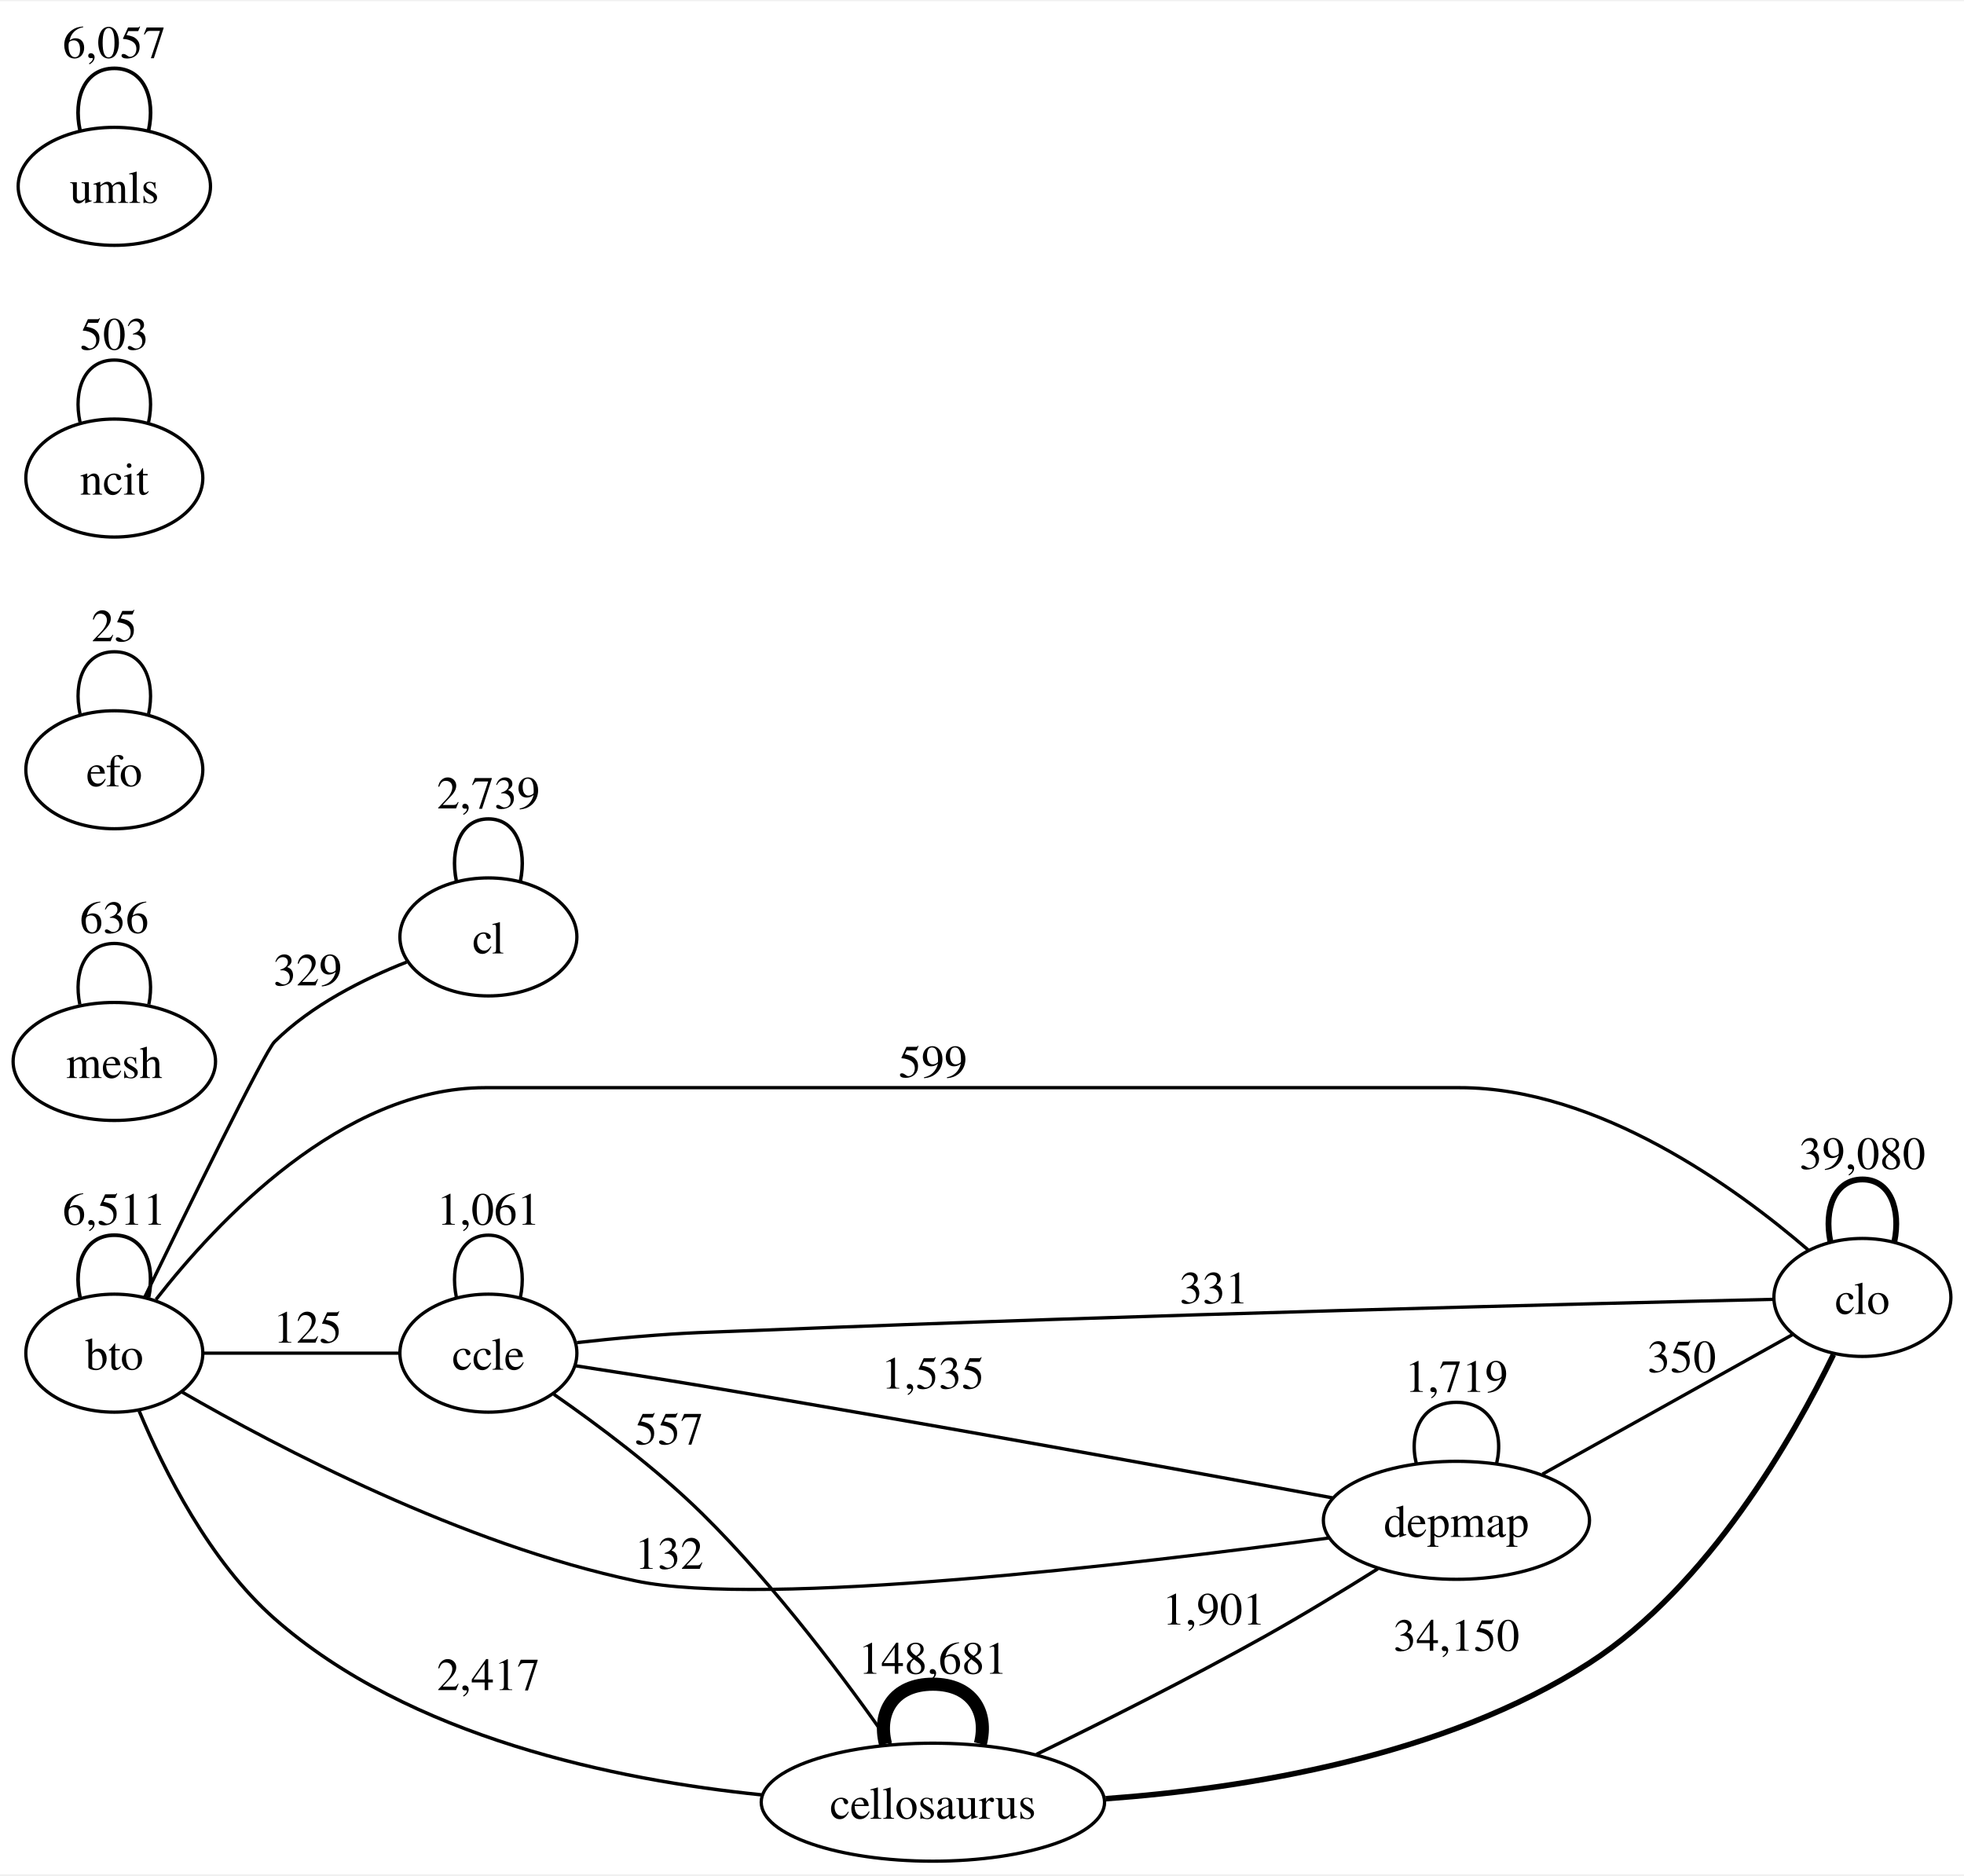
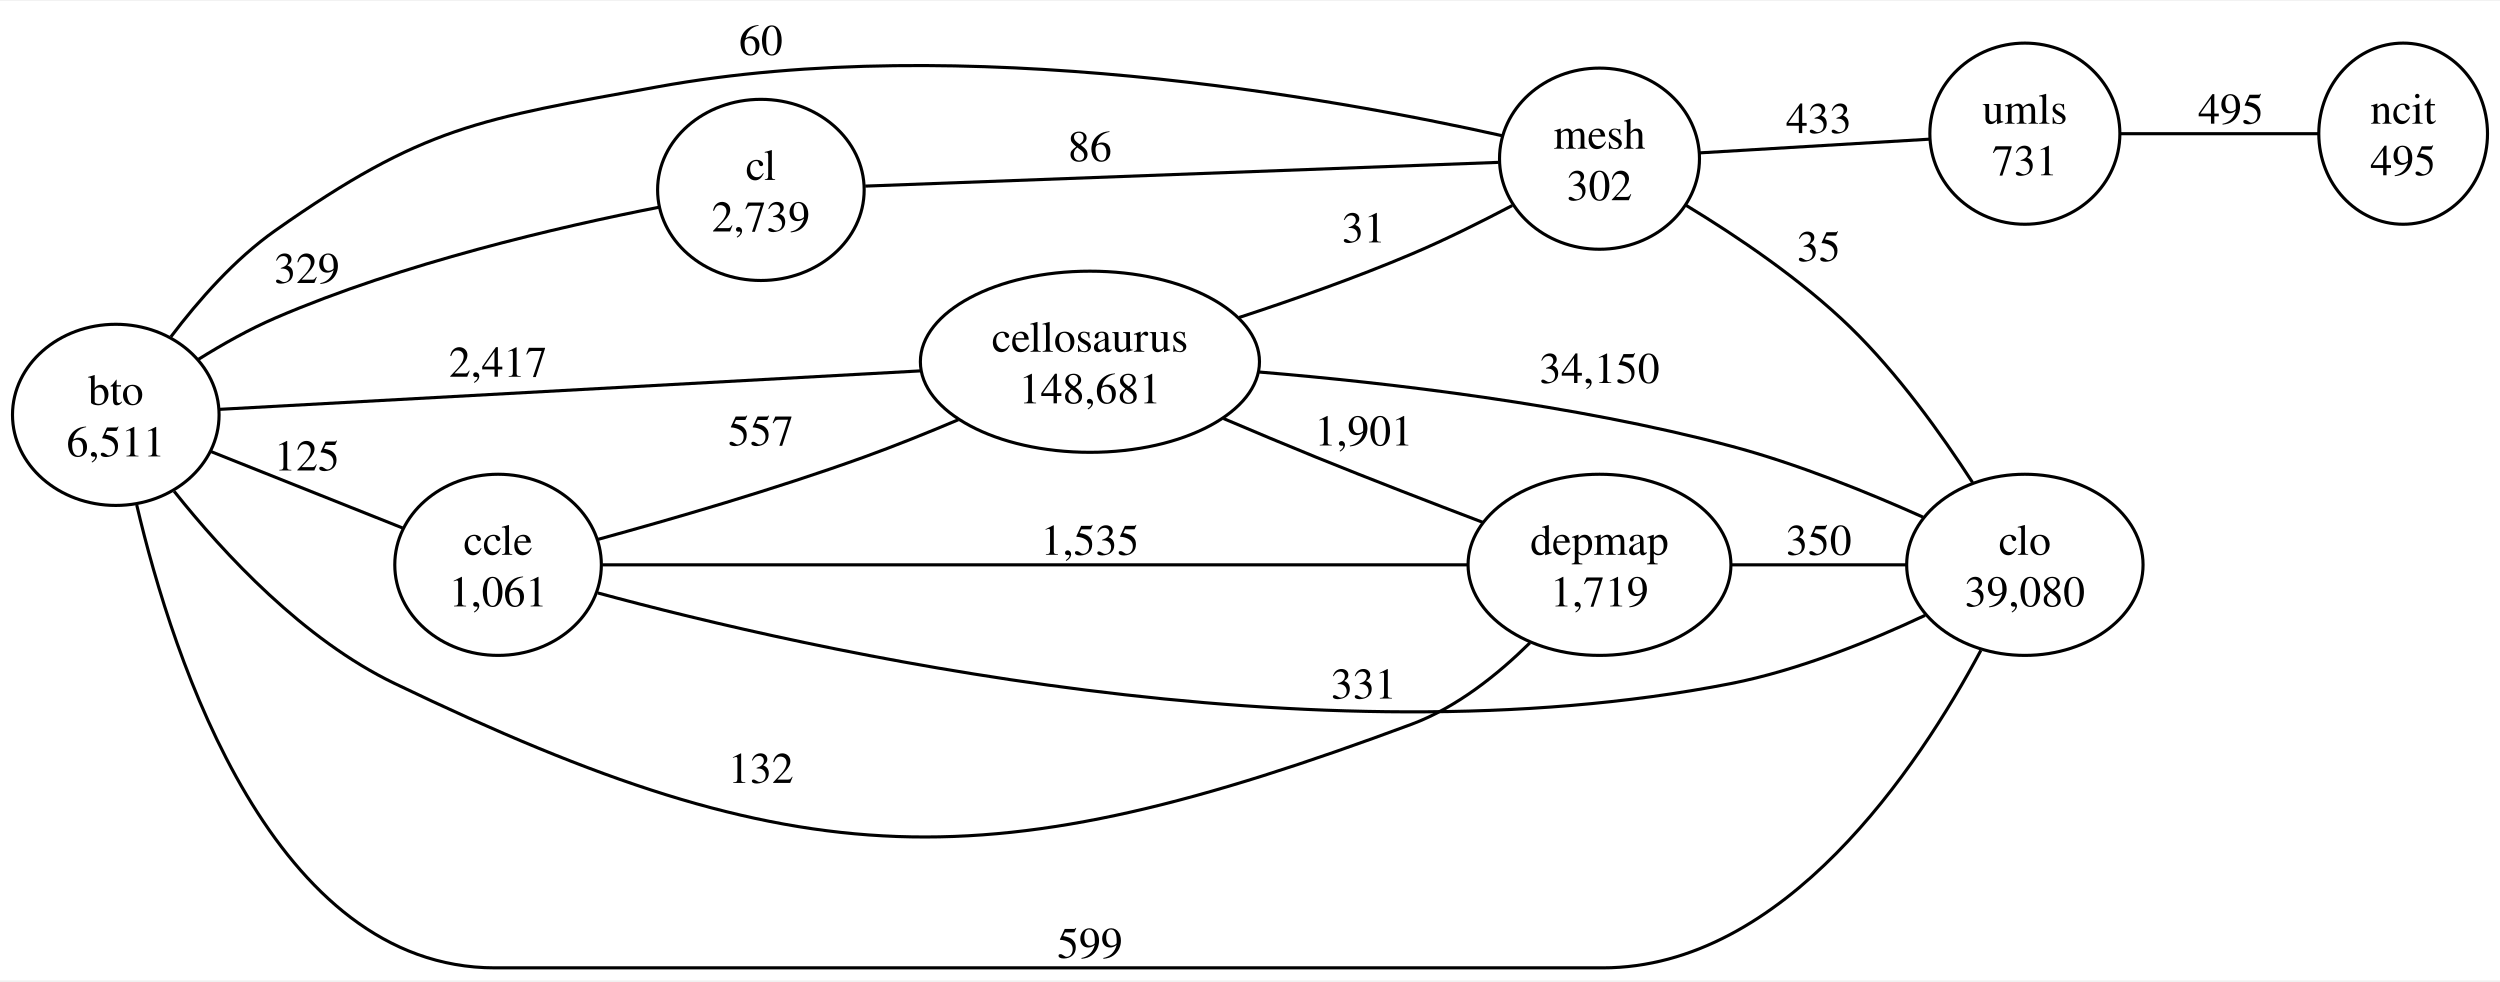
- <svg xmlns="http://www.w3.org/2000/svg" width="599pt" height="572pt" viewBox="0.00 0.00 599.22 571.50">
-   <g id="graph0" class="graph" transform="scale(1 1) rotate(0) translate(4 567.5)">
-     <polygon fill="white" stroke="none" points="-4,4 -4,-567.5 595.22,-567.5 595.22,4 -4,4" />
+ <svg xmlns="http://www.w3.org/2000/svg" width="800pt" height="314pt" viewBox="0.00 0.00 800.19 313.50">
+   <g id="graph0" class="graph" transform="scale(1 1) rotate(0) translate(4 309.5)">
+     <polygon fill="white" stroke="none" points="-4,4 -4,-309.5 796.19,-309.5 796.19,4 -4,4" />
    <g id="node1" class="node">
-       <ellipse fill="none" stroke="black" cx="30.88" cy="-155" rx="27" ry="18" />
-       <text text-anchor="middle" x="30.88" y="-149.95" font-family="Times,serif" font-size="14.00">bto</text>
+       <ellipse fill="none" stroke="black" cx="33.06" cy="-177" rx="33.06" ry="28.99" />
+       <text text-anchor="middle" x="33.06" y="-180.2" font-family="Times,serif" font-size="14.00">bto</text>
+       <text text-anchor="middle" x="33.06" y="-163.7" font-family="Times,serif" font-size="14.00">6,511</text>
+     </g>
+     <g id="node2" class="node">
+       <ellipse fill="none" stroke="black" cx="239.54" cy="-249" rx="33.06" ry="28.99" />
+       <text text-anchor="middle" x="239.54" y="-252.2" font-family="Times,serif" font-size="14.00">cl</text>
+       <text text-anchor="middle" x="239.54" y="-235.7" font-family="Times,serif" font-size="14.00">2,739</text>
    </g>
    <g id="edge1" class="edge">
-       <path fill="none" stroke="black" stroke-width="1.13" d="M20.42,-172.04C18.29,-181.86 21.77,-191 30.88,-191 39.98,-191 43.47,-181.86 41.33,-172.04" />
-       <text text-anchor="middle" x="30.88" y="-194.2" font-family="Times,serif" font-size="14.00">6,511</text>
+       <path fill="none" stroke="black" d="M59.5,-194.77C67.16,-199.55 75.76,-204.4 84.11,-208 124.87,-225.57 175,-237.19 206.87,-243.44" />
+       <text text-anchor="middle" x="94.24" y="-219.2" font-family="Times,serif" font-size="14.00">329</text>
    </g>
-     <g id="node2" class="node">
-       <ellipse fill="none" stroke="black" cx="145.01" cy="-282" rx="27" ry="18" />
-       <text text-anchor="middle" x="145.01" y="-276.95" font-family="Times,serif" font-size="14.00">cl</text>
+     <g id="node3" class="node">
+       <ellipse fill="none" stroke="black" cx="155.42" cy="-129" rx="33.06" ry="28.99" />
+       <text text-anchor="middle" x="155.42" y="-132.2" font-family="Times,serif" font-size="14.00">ccle</text>
+       <text text-anchor="middle" x="155.42" y="-115.7" font-family="Times,serif" font-size="14.00">1,061</text>
    </g>
    <g id="edge2" class="edge">
-       <path fill="none" stroke="black" stroke-width="1.01" d="M40.19,-172.17C53.08,-198.72 76.73,-246.99 79.76,-250 90.98,-261.16 106.88,-269.13 120.05,-274.32" />
-       <text text-anchor="middle" x="89.88" y="-267.2" font-family="Times,serif" font-size="14.00">329</text>
+       <path fill="none" stroke="black" d="M63.5,-165.26C82.15,-157.82 106.19,-148.23 124.86,-140.79" />
+       <text text-anchor="middle" x="94.24" y="-159.2" font-family="Times,serif" font-size="14.00">125</text>
    </g>
-     <g id="node3" class="node">
-       <ellipse fill="none" stroke="black" cx="145.01" cy="-155" rx="27" ry="18" />
-       <text text-anchor="middle" x="145.01" y="-149.95" font-family="Times,serif" font-size="14.00">ccle</text>
+     <g id="node4" class="node">
+       <ellipse fill="none" stroke="black" cx="344.86" cy="-194" rx="54.27" ry="28.99" />
+       <text text-anchor="middle" x="344.86" y="-197.2" font-family="Times,serif" font-size="14.00">cellosaurus</text>
+       <text text-anchor="middle" x="344.86" y="-180.7" font-family="Times,serif" font-size="14.00">148,681</text>
    </g>
    <g id="edge3" class="edge">
-       <path fill="none" stroke="black" d="M58.17,-155C76.16,-155 99.92,-155 117.88,-155" />
-       <text text-anchor="middle" x="89.88" y="-158.2" font-family="Times,serif" font-size="14.00">125</text>
+       <path fill="none" stroke="black" d="M66.34,-178.77C119.49,-181.69 225.98,-187.53 290.49,-191.07" />
+       <text text-anchor="middle" x="155.42" y="-189.2" font-family="Times,serif" font-size="14.00">2,417</text>
    </g>
-     <g id="node4" class="node">
-       <ellipse fill="none" stroke="black" cx="280.63" cy="-18" rx="52.38" ry="18" />
-       <text text-anchor="middle" x="280.63" y="-12.95" font-family="Times,serif" font-size="14.00">cellosaurus</text>
+     <g id="node5" class="node">
+       <ellipse fill="none" stroke="black" cx="507.96" cy="-129" rx="42.07" ry="28.99" />
+       <text text-anchor="middle" x="507.96" y="-132.2" font-family="Times,serif" font-size="14.00">depmap</text>
+       <text text-anchor="middle" x="507.96" y="-115.7" font-family="Times,serif" font-size="14.00">1,719</text>
    </g>
    <g id="edge4" class="edge">
-       <path fill="none" stroke="black" stroke-width="1.05" d="M38.47,-137.33C46,-119.28 59.9,-91.49 79.76,-74 121,-37.68 184.03,-24.76 228.26,-20.25" />
-       <text text-anchor="middle" x="145.01" y="-52.2" font-family="Times,serif" font-size="14.00">2,417</text>
+       <path fill="none" stroke="black" d="M51.74,-152.53C67.75,-132.41 93.24,-105 122.36,-91 252.86,-28.26 312.18,-27.52 447.88,-78 462.23,-83.34 475.43,-93.9 485.69,-104.03" />
+       <text text-anchor="middle" x="239.54" y="-59.2" font-family="Times,serif" font-size="14.00">132</text>
    </g>
-     <g id="node5" class="node">
-       <ellipse fill="none" stroke="black" cx="440.36" cy="-104" rx="40.6" ry="18" />
-       <text text-anchor="middle" x="440.36" y="-98.95" font-family="Times,serif" font-size="14.00">depmap</text>
+     <g id="node6" class="node">
+       <ellipse fill="none" stroke="black" cx="507.96" cy="-259" rx="32" ry="28.99" />
+       <text text-anchor="middle" x="507.96" y="-262.2" font-family="Times,serif" font-size="14.00">mesh</text>
+       <text text-anchor="middle" x="507.96" y="-245.7" font-family="Times,serif" font-size="14.00">302</text>
    </g>
    <g id="edge5" class="edge">
-       <path fill="none" stroke="black" d="M51.45,-143.19C80.47,-126.45 137.18,-96.6 190.01,-85.5 229.3,-77.25 342.03,-90.58 401.53,-98.62" />
-       <text text-anchor="middle" x="200.13" y="-89.2" font-family="Times,serif" font-size="14.00">132</text>
+       <path fill="none" stroke="black" d="M50.71,-202C59.51,-213.63 71.15,-226.88 84.11,-236 131.62,-269.45 149.32,-271.61 206.48,-282 304.28,-299.78 422.43,-278.5 476.84,-266.34" />
+       <text text-anchor="middle" x="239.54" y="-292.2" font-family="Times,serif" font-size="14.00">60</text>
    </g>
-     <g id="node6" class="node">
-       <ellipse fill="none" stroke="black" cx="564.22" cy="-172" rx="27" ry="18" />
-       <text text-anchor="middle" x="564.22" y="-166.95" font-family="Times,serif" font-size="14.00">clo</text>
+     <g id="node7" class="node">
+       <ellipse fill="none" stroke="black" cx="644.11" cy="-129" rx="37.83" ry="28.99" />
+       <text text-anchor="middle" x="644.11" y="-132.2" font-family="Times,serif" font-size="14.00">clo</text>
+       <text text-anchor="middle" x="644.11" y="-115.7" font-family="Times,serif" font-size="14.00">39,080</text>
    </g>
    <g id="edge6" class="edge">
-       <path fill="none" stroke="black" stroke-width="1.01" d="M43.61,-171.39C62.07,-195.06 100.3,-236 144.01,-236 144.01,-236 144.01,-236 441.36,-236 483.66,-236 525.72,-205.41 547.65,-186.52" />
-       <text text-anchor="middle" x="280.63" y="-239.2" font-family="Times,serif" font-size="14.00">599</text>
+       <path fill="none" stroke="black" d="M39.76,-148.17C51.54,-98.01 83.63,0 154.42,0 154.42,0 154.42,0 508.96,0 567.12,0 609.81,-63.78 630.04,-101.64" />
+       <text text-anchor="middle" x="344.86" y="-3.2" font-family="Times,serif" font-size="14.00">599</text>
    </g>
    <g id="edge7" class="edge">
-       <path fill="none" stroke="black" stroke-width="1.06" d="M135.24,-299.04C133.25,-308.86 136.5,-318 145.01,-318 153.51,-318 156.77,-308.86 154.78,-299.04" />
-       <text text-anchor="middle" x="145.01" y="-321.2" font-family="Times,serif" font-size="14.00">2,739</text>
+       <path fill="none" stroke="black" d="M272.94,-250.22C324.53,-252.15 424.69,-255.91 475.61,-257.82" />
+       <text text-anchor="middle" x="344.86" y="-258.2" font-family="Times,serif" font-size="14.00">86</text>
    </g>
    <g id="edge8" class="edge">
-       <path fill="none" stroke="black" stroke-width="1.02" d="M135.24,-172.04C133.25,-181.86 136.5,-191 145.01,-191 153.51,-191 156.77,-181.86 154.78,-172.04" />
-       <text text-anchor="middle" x="145.01" y="-194.2" font-family="Times,serif" font-size="14.00">1,061</text>
+       <path fill="none" stroke="black" d="M187.31,-137.12C210.9,-143.58 244.1,-153.21 272.59,-163.5 282.47,-167.07 292.94,-171.29 302.73,-175.44" />
+       <text text-anchor="middle" x="239.54" y="-167.2" font-family="Times,serif" font-size="14.00">557</text>
    </g>
    <g id="edge9" class="edge">
-       <path fill="none" stroke="black" stroke-width="1.01" d="M165.01,-142.42C178.36,-133.14 196.26,-119.78 210.26,-106 232.86,-83.76 254.81,-54.16 267.77,-35.6" />
-       <text text-anchor="middle" x="200.13" y="-127.2" font-family="Times,serif" font-size="14.00">557</text>
+       <path fill="none" stroke="black" d="M188.77,-129C252.67,-129 394.98,-129 465.59,-129" />
+       <text text-anchor="middle" x="344.86" y="-132.2" font-family="Times,serif" font-size="14.00">1,535</text>
    </g>
    <g id="edge10" class="edge">
-       <path fill="none" stroke="black" stroke-width="1.03" d="M171.67,-151.14C183.44,-149.34 197.57,-147.12 210.26,-145 278.21,-133.63 357.27,-119.22 402.5,-110.86" />
-       <text text-anchor="middle" x="280.63" y="-144.2" font-family="Times,serif" font-size="14.00">1,535</text>
+       <path fill="none" stroke="black" d="M187.34,-120C254.13,-101.87 416.64,-64.82 550.03,-91 571.61,-95.24 594.5,-104.51 612.17,-112.83" />
+       <text text-anchor="middle" x="432.51" y="-86.2" font-family="Times,serif" font-size="14.00">331</text>
    </g>
    <g id="edge11" class="edge">
-       <path fill="none" stroke="black" stroke-width="1.01" d="M172.04,-158.22C177.94,-158.88 184.19,-159.52 190.01,-160 206.97,-161.41 211.25,-161.3 228.26,-162 343.35,-166.73 480.78,-170.12 537.15,-171.42" />
-       <text text-anchor="middle" x="366.38" y="-170.2" font-family="Times,serif" font-size="14.00">331</text>
+       <path fill="none" stroke="black" d="M387.59,-175.83C397.26,-171.71 407.53,-167.4 417.13,-163.5 434.63,-156.4 454.18,-148.85 470.56,-142.62" />
+       <text text-anchor="middle" x="432.51" y="-167.2" font-family="Times,serif" font-size="14.00">1,901</text>
    </g>
    <g id="edge12" class="edge">
-       <path fill="none" stroke="black" stroke-width="4" d="M266.16,-35.78C263.7,-45.31 268.53,-54 280.63,-54 292.74,-54 297.56,-45.31 295.1,-35.78" />
-       <text text-anchor="middle" x="280.63" y="-57.2" font-family="Times,serif" font-size="14.00">148,681</text>
+       <path fill="none" stroke="black" d="M392.63,-208.18C410.18,-213.92 430.16,-220.98 447.88,-228.5 458.62,-233.05 470.07,-238.76 480.02,-244" />
+       <text text-anchor="middle" x="432.51" y="-232.2" font-family="Times,serif" font-size="14.00">31</text>
    </g>
    <g id="edge13" class="edge">
-       <path fill="none" stroke="black" stroke-width="1.04" d="M312.22,-32.59C332.23,-42.33 358.82,-55.68 381.76,-68.5 393.35,-74.98 405.93,-82.65 416.37,-89.21" />
-       <text text-anchor="middle" x="366.38" y="-72.2" font-family="Times,serif" font-size="14.00">1,901</text>
+       <path fill="none" stroke="black" d="M399.04,-190.71C440.67,-187.25 499.75,-180.35 550.03,-167 571.12,-161.4 593.8,-152.21 611.5,-144.27" />
+       <text text-anchor="middle" x="507.96" y="-187.2" font-family="Times,serif" font-size="14.00">34,150</text>
    </g>
    <g id="edge14" class="edge">
-       <path fill="none" stroke="black" stroke-width="1.69" d="M333.34,-19.06C375.99,-22.16 436.51,-31.84 480.97,-60.5 517.36,-83.96 543.24,-129.55 555.39,-154.56" />
-       <text text-anchor="middle" x="440.36" y="-64.2" font-family="Times,serif" font-size="14.00">34,150</text>
+       <path fill="none" stroke="black" d="M550.3,-129C568.16,-129 588.89,-129 606.22,-129" />
+       <text text-anchor="middle" x="578.16" y="-132.2" font-family="Times,serif" font-size="14.00">350</text>
    </g>
    <g id="edge15" class="edge">
-       <path fill="none" stroke="black" stroke-width="1.03" d="M428.09,-121.41C425.8,-131.09 429.89,-140 440.36,-140 450.83,-140 454.92,-131.09 452.63,-121.41" />
-       <text text-anchor="middle" x="440.36" y="-143.2" font-family="Times,serif" font-size="14.00">1,719</text>
+       <path fill="none" stroke="black" d="M535.67,-244.06C551.92,-234.21 572.52,-220.34 588.28,-205 603.44,-190.25 617.34,-170.88 627.35,-155.39" />
+       <text text-anchor="middle" x="578.16" y="-226.2" font-family="Times,serif" font-size="14.00">35</text>
+     </g>
+     <g id="node8" class="node">
+       <ellipse fill="none" stroke="black" cx="644.11" cy="-267" rx="30.41" ry="28.99" />
+       <text text-anchor="middle" x="644.11" y="-270.2" font-family="Times,serif" font-size="14.00">umls</text>
+       <text text-anchor="middle" x="644.11" y="-253.7" font-family="Times,serif" font-size="14.00">731</text>
    </g>
    <g id="edge16" class="edge">
-       <path fill="none" stroke="black" stroke-width="1.01" d="M466.61,-118.09C489.2,-130.69 521.88,-148.93 542.84,-160.63" />
-       <text text-anchor="middle" x="509.09" y="-149.2" font-family="Times,serif" font-size="14.00">350</text>
+       <path fill="none" stroke="black" d="M540.07,-260.86C562.21,-262.18 591.77,-263.94 613.55,-265.24" />
+       <text text-anchor="middle" x="578.16" y="-267.2" font-family="Times,serif" font-size="14.00">433</text>
+     </g>
+     <g id="node9" class="node">
+       <ellipse fill="none" stroke="black" cx="765.19" cy="-267" rx="27" ry="28.99" />
+       <text text-anchor="middle" x="765.19" y="-270.2" font-family="Times,serif" font-size="14.00">ncit</text>
+       <text text-anchor="middle" x="765.19" y="-253.7" font-family="Times,serif" font-size="14.00">495</text>
    </g>
    <g id="edge17" class="edge">
-       <path fill="none" stroke="black" stroke-width="1.79" d="M554.45,-189.04C552.45,-198.86 555.71,-208 564.22,-208 572.72,-208 575.98,-198.86 573.98,-189.04" />
-       <text text-anchor="middle" x="564.22" y="-211.2" font-family="Times,serif" font-size="14.00">39,080</text>
-     </g>
-     <g id="node7" class="node">
-       <ellipse fill="none" stroke="black" cx="30.88" cy="-244" rx="30.88" ry="18" />
-       <text text-anchor="middle" x="30.88" y="-238.95" font-family="Times,serif" font-size="14.00">mesh</text>
-     </g>
-     <g id="edge18" class="edge">
-       <path fill="none" stroke="black" stroke-width="1.01" d="M20.35,-261.41C18.38,-271.09 21.89,-280 30.88,-280 39.87,-280 43.38,-271.09 41.41,-261.41" />
-       <text text-anchor="middle" x="30.88" y="-283.2" font-family="Times,serif" font-size="14.00">636</text>
-     </g>
-     <g id="node8" class="node">
-       <ellipse fill="none" stroke="black" cx="30.88" cy="-333" rx="27" ry="18" />
-       <text text-anchor="middle" x="30.88" y="-327.95" font-family="Times,serif" font-size="14.00">efo</text>
-     </g>
-     <g id="edge19" class="edge">
-       <path fill="none" stroke="black" d="M20.42,-350.04C18.29,-359.86 21.77,-369 30.88,-369 39.98,-369 43.47,-359.86 41.33,-350.04" />
-       <text text-anchor="middle" x="30.88" y="-372.2" font-family="Times,serif" font-size="14.00">25</text>
-     </g>
-     <g id="node9" class="node">
-       <ellipse fill="none" stroke="black" cx="30.88" cy="-422" rx="27" ry="18" />
-       <text text-anchor="middle" x="30.88" y="-416.95" font-family="Times,serif" font-size="14.00">ncit</text>
-     </g>
-     <g id="edge20" class="edge">
-       <path fill="none" stroke="black" stroke-width="1.01" d="M20.42,-439.04C18.29,-448.86 21.77,-458 30.88,-458 39.98,-458 43.47,-448.86 41.33,-439.04" />
-       <text text-anchor="middle" x="30.88" y="-461.2" font-family="Times,serif" font-size="14.00">503</text>
-     </g>
-     <g id="node10" class="node">
-       <ellipse fill="none" stroke="black" cx="30.88" cy="-511" rx="29.34" ry="18" />
-       <text text-anchor="middle" x="30.88" y="-505.95" font-family="Times,serif" font-size="14.00">umls</text>
-     </g>
-     <g id="edge21" class="edge">
-       <path fill="none" stroke="black" stroke-width="1.12" d="M20.42,-528.04C18.29,-537.86 21.77,-547 30.88,-547 39.98,-547 43.47,-537.86 41.33,-528.04" />
-       <text text-anchor="middle" x="30.88" y="-550.2" font-family="Times,serif" font-size="14.00">6,057</text>
+       <path fill="none" stroke="black" d="M674.85,-267C694.28,-267 719.41,-267 738.06,-267" />
+       <text text-anchor="middle" x="710.07" y="-270.2" font-family="Times,serif" font-size="14.00">495</text>
    </g>
  </g>
</svg>
